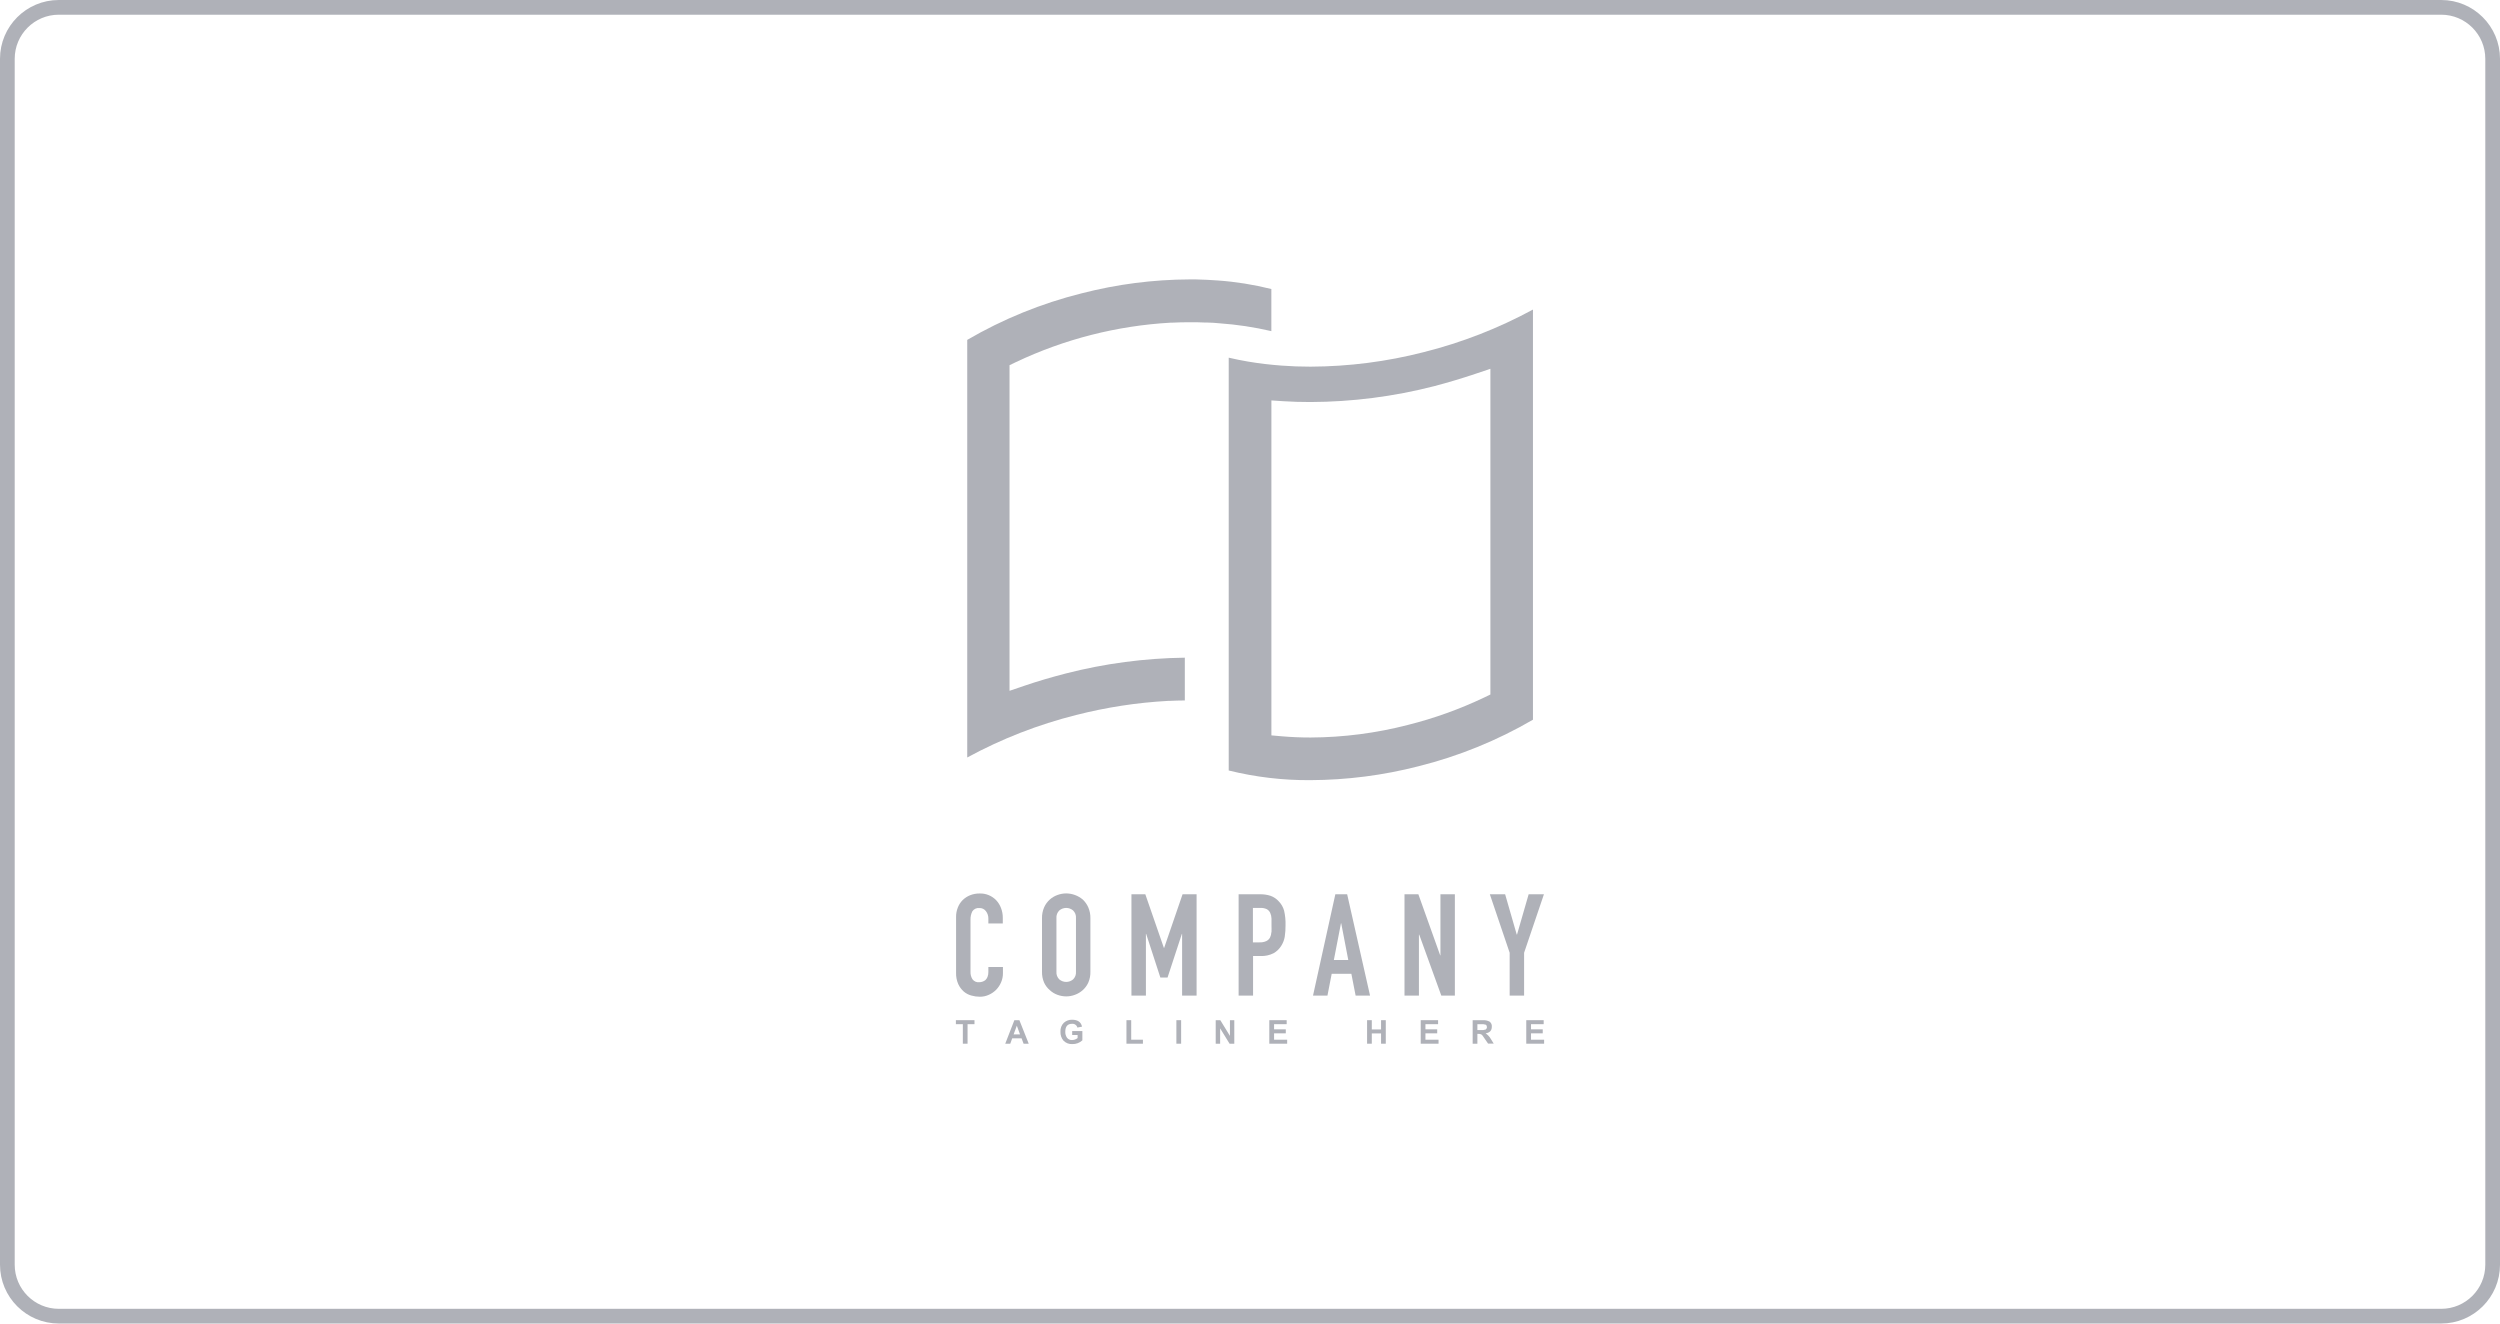
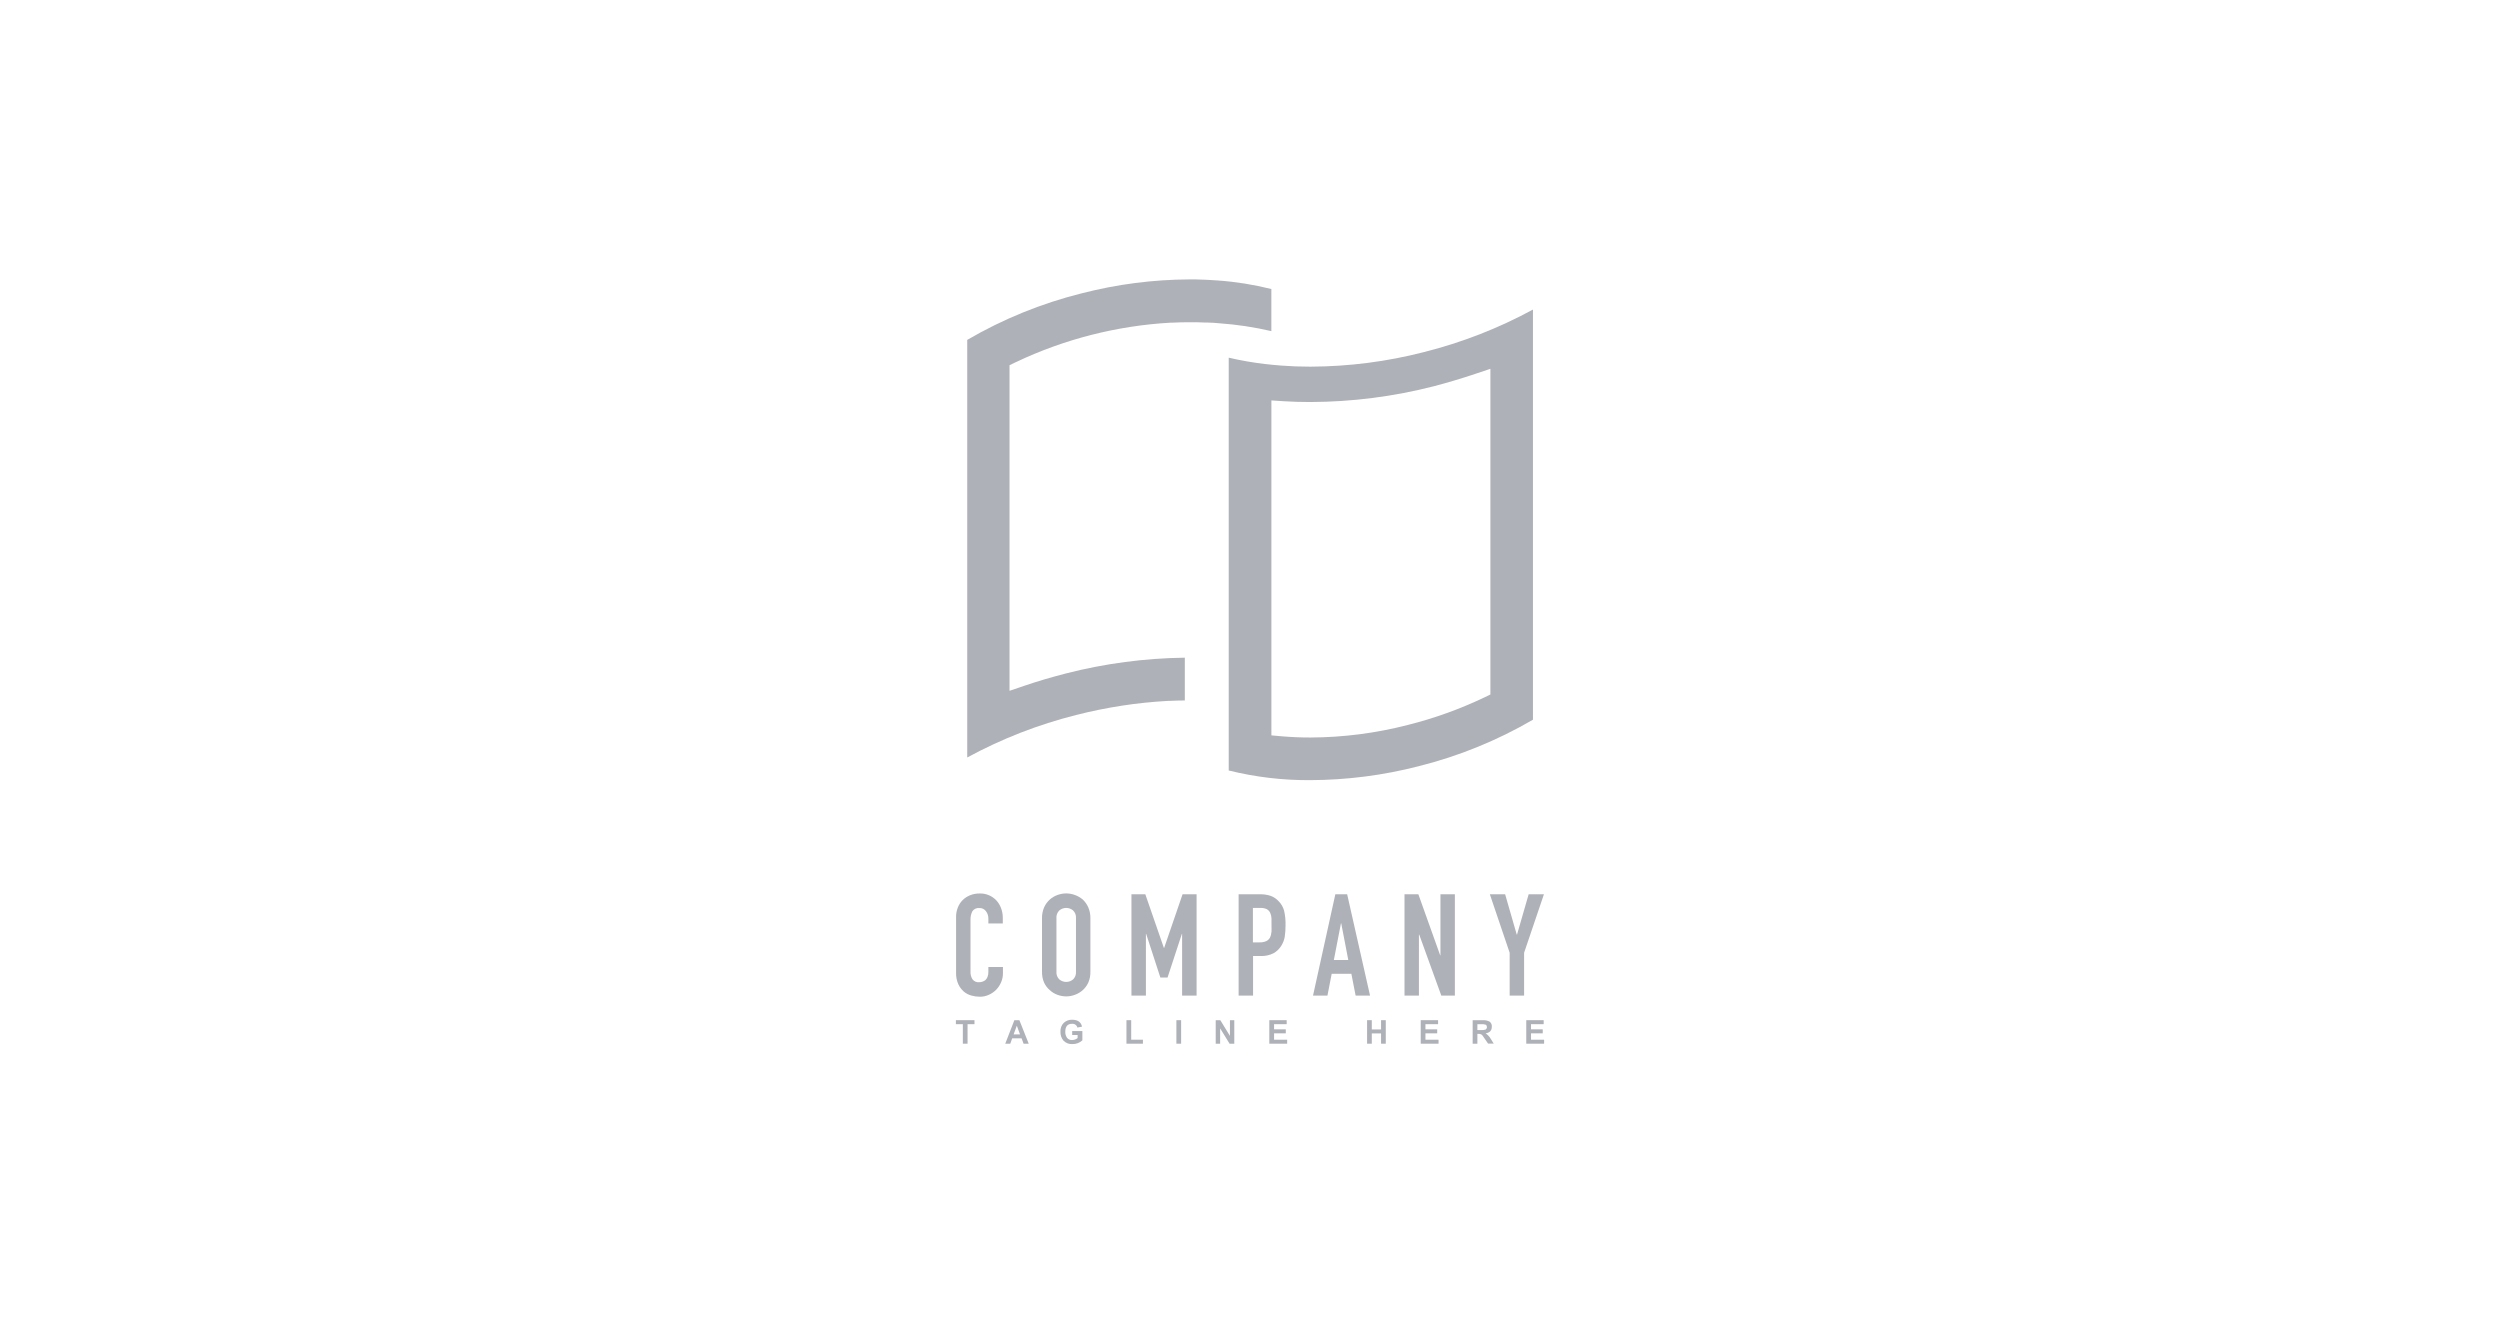
<svg xmlns="http://www.w3.org/2000/svg" width="170" height="90" viewBox="0 0 170 90" fill="none">
-   <rect x="0.5" y="0.5" width="169" height="89" rx="3.5" stroke="#AFB1B8" />
  <path d="M81.977 21.934H82.114C82.367 21.934 82.64 21.96 82.91 21.983C84.103 22.067 85.287 22.245 86.452 22.517V19.654C85.253 19.353 84.03 19.158 82.796 19.071C82.329 19.036 81.83 19.013 81.319 19H80.892C78.417 19.009 75.953 19.327 73.555 19.946C70.825 20.627 68.205 21.693 65.772 23.112V51.509C68.114 50.236 70.607 49.264 73.191 48.617C75.231 48.097 77.317 47.776 79.419 47.661H79.503C79.855 47.643 80.206 47.633 80.568 47.631V44.722C77.837 44.757 75.119 45.118 72.473 45.797C71.494 46.051 70.548 46.326 69.66 46.631L68.648 46.975V24.833L69.08 24.625C72.382 23.059 75.952 22.149 79.596 21.942C79.627 21.94 79.657 21.94 79.688 21.942C80.09 21.922 80.495 21.912 80.892 21.912H81.327H81.347C81.557 21.917 81.767 21.922 81.977 21.934Z" fill="#AFB1B8" />
  <path d="M89.111 24.933C88.446 24.933 87.788 24.91 87.153 24.861C86.394 24.805 85.615 24.714 84.876 24.589C84.426 24.513 83.983 24.422 83.553 24.322V52.394C85.374 52.844 87.243 53.065 89.119 53.05C91.593 53.039 94.057 52.723 96.455 52.106C99.186 51.424 101.807 50.358 104.241 48.94V21.05C101.899 22.322 99.407 23.294 96.824 23.943C94.303 24.591 91.713 24.923 89.111 24.933ZM100.335 25.418L101.347 25.078V47.226L100.915 47.435C99.255 48.224 97.523 48.847 95.741 49.294C93.578 49.853 91.355 50.141 89.121 50.151C88.453 50.151 87.79 50.123 87.148 50.067L86.455 50.006V47.318V27.229L87.262 27.282C87.849 27.32 88.456 27.338 89.116 27.338C91.952 27.328 94.775 26.966 97.522 26.26C98.466 26.011 99.404 25.731 100.335 25.418Z" fill="#AFB1B8" />
  <path d="M67.737 61.212C67.592 61.062 67.416 60.943 67.222 60.865C67.029 60.786 66.82 60.75 66.612 60.757C66.389 60.754 66.168 60.796 65.961 60.879C65.772 60.955 65.6 61.068 65.455 61.212C65.313 61.357 65.201 61.53 65.129 61.721C65.05 61.921 65.01 62.134 65.013 62.349V66.143C65.004 66.41 65.055 66.676 65.162 66.921C65.252 67.116 65.381 67.289 65.541 67.43C65.693 67.558 65.871 67.65 66.063 67.699C66.247 67.751 66.438 67.778 66.629 67.778C66.841 67.78 67.05 67.735 67.241 67.646C67.431 67.563 67.603 67.444 67.747 67.295C67.888 67.148 68.001 66.975 68.079 66.786C68.16 66.595 68.201 66.389 68.2 66.181V65.757H67.209V66.095C67.212 66.21 67.192 66.325 67.15 66.433C67.118 66.514 67.069 66.587 67.006 66.647C66.945 66.696 66.874 66.733 66.799 66.756C66.732 66.778 66.662 66.79 66.591 66.791C66.503 66.802 66.413 66.788 66.331 66.753C66.25 66.717 66.179 66.66 66.126 66.588C66.032 66.436 65.987 66.258 65.994 66.079V62.542C65.988 62.346 66.03 62.151 66.116 61.975C66.167 61.895 66.24 61.831 66.326 61.791C66.412 61.75 66.507 61.735 66.601 61.746C66.687 61.743 66.772 61.761 66.849 61.798C66.926 61.836 66.993 61.891 67.044 61.96C67.155 62.106 67.213 62.285 67.209 62.469V62.797H68.19V62.41C68.192 62.183 68.151 61.958 68.069 61.746C67.995 61.548 67.883 61.366 67.737 61.212Z" fill="#AFB1B8" />
  <path d="M73.629 61.169C73.312 60.902 72.913 60.755 72.5 60.752C72.298 60.753 72.098 60.789 71.909 60.859C71.716 60.928 71.538 61.033 71.385 61.169C71.221 61.317 71.089 61.498 71 61.701C70.9 61.932 70.851 62.183 70.856 62.435V66.074C70.849 66.33 70.898 66.585 71 66.82C71.09 67.015 71.221 67.189 71.385 67.328C71.536 67.469 71.714 67.578 71.909 67.648C72.098 67.718 72.298 67.754 72.5 67.755C72.702 67.755 72.903 67.719 73.092 67.648C73.29 67.577 73.472 67.468 73.629 67.328C73.787 67.186 73.914 67.013 74.003 66.82C74.105 66.585 74.154 66.33 74.147 66.074V62.435C74.152 62.183 74.103 61.932 74.003 61.701C73.915 61.5 73.787 61.319 73.629 61.169ZM73.166 66.074C73.174 66.171 73.161 66.269 73.127 66.36C73.092 66.451 73.038 66.534 72.968 66.601C72.837 66.711 72.672 66.771 72.502 66.771C72.331 66.771 72.166 66.711 72.035 66.601C71.965 66.534 71.911 66.451 71.877 66.36C71.843 66.269 71.829 66.171 71.838 66.074V62.435C71.829 62.339 71.843 62.241 71.877 62.15C71.911 62.059 71.965 61.977 72.035 61.909C72.166 61.799 72.331 61.739 72.502 61.739C72.672 61.739 72.837 61.799 72.968 61.909C73.038 61.977 73.092 62.059 73.127 62.15C73.161 62.241 73.174 62.339 73.166 62.435V66.074Z" fill="#AFB1B8" />
  <path d="M81.368 67.699V60.811H80.414L79.162 64.457H79.144L77.882 60.811H76.938V67.699H77.922V63.509H77.94L78.904 66.471H79.394L80.366 63.509H80.383V67.699H81.368Z" fill="#AFB1B8" />
  <path d="M86.958 61.294C86.807 61.124 86.615 60.994 86.402 60.917C86.171 60.842 85.93 60.806 85.688 60.81H84.226V67.699H85.208V65.009H85.714C86.02 65.023 86.325 64.958 86.599 64.821C86.822 64.697 87.008 64.515 87.138 64.294C87.251 64.111 87.328 63.907 87.363 63.694C87.402 63.435 87.419 63.173 87.416 62.911C87.426 62.58 87.393 62.249 87.32 61.927C87.254 61.688 87.13 61.471 86.958 61.294ZM86.452 63.394C86.448 63.519 86.417 63.641 86.361 63.753C86.305 63.859 86.216 63.943 86.108 63.994C85.963 64.059 85.804 64.089 85.645 64.081H85.198V61.739H85.703C85.856 61.731 86.008 61.761 86.146 61.825C86.248 61.883 86.328 61.972 86.376 62.079C86.43 62.2 86.459 62.331 86.462 62.463C86.462 62.608 86.462 62.761 86.462 62.921C86.462 63.081 86.472 63.247 86.462 63.394H86.452Z" fill="#AFB1B8" />
  <path d="M91.607 60.811H90.803L89.285 67.699H90.267L90.555 66.219H91.893L92.182 67.699H93.163L91.607 60.811ZM90.702 65.281L91.185 62.784H91.203L91.683 65.281H90.702Z" fill="#AFB1B8" />
  <path d="M97.95 64.961H97.932L96.449 60.811H95.506V67.699H96.487V63.557H96.508L98.008 67.699H98.931V60.811H97.95V64.961Z" fill="#AFB1B8" />
  <path d="M103.948 60.811L103.158 63.549H103.138L102.349 60.811H101.309L102.657 64.788V67.699H103.639V64.788L104.987 60.811H103.948Z" fill="#AFB1B8" />
  <path d="M65 69.644H65.473V70.972H65.794V69.644H66.265V69.372H65V69.644Z" fill="#AFB1B8" />
  <path d="M68.977 69.372L68.357 70.972H68.698L68.83 70.608H69.468L69.604 70.972H69.953L69.318 69.372H68.977ZM68.926 70.339L69.144 69.746L69.361 70.339H68.926Z" fill="#AFB1B8" />
  <path d="M72.908 70.382H73.277V70.588C73.169 70.675 73.036 70.722 72.898 70.723C72.833 70.727 72.769 70.715 72.71 70.688C72.651 70.661 72.599 70.621 72.559 70.57C72.474 70.448 72.432 70.302 72.44 70.153C72.44 69.797 72.594 69.619 72.9 69.619C72.981 69.611 73.062 69.632 73.128 69.679C73.194 69.726 73.242 69.795 73.262 69.874L73.578 69.812C73.51 69.5 73.285 69.342 72.9 69.342C72.695 69.337 72.495 69.41 72.341 69.548C72.261 69.628 72.198 69.724 72.159 69.83C72.119 69.936 72.103 70.05 72.111 70.163C72.102 70.382 72.175 70.597 72.316 70.764C72.394 70.844 72.489 70.907 72.594 70.948C72.699 70.988 72.811 71.005 72.923 70.998C73.173 71.004 73.416 70.913 73.601 70.743V70.113H72.908V70.382Z" fill="#AFB1B8" />
  <path d="M76.922 69.372H76.599V70.972H77.719V70.7H76.922V69.372Z" fill="#AFB1B8" />
  <path d="M80.317 69.372H79.994V70.972H80.317V69.372Z" fill="#AFB1B8" />
  <path d="M83.636 70.441L82.981 69.372H82.668V70.972H82.969V69.927L83.611 70.972H83.932V69.372H83.636V70.441Z" fill="#AFB1B8" />
  <path d="M86.637 70.267H87.434V69.995H86.637V69.644H87.494V69.372H86.313V70.972H87.527V70.7H86.637V70.267Z" fill="#AFB1B8" />
  <path d="M93.912 70.003H93.282V69.372H92.961V70.972H93.282V70.273H93.912V70.972H94.233V69.372H93.912V70.003Z" fill="#AFB1B8" />
  <path d="M96.93 70.267H97.73V69.995H96.93V69.644H97.79V69.372H96.609V70.972H97.821V70.7H96.93V70.267Z" fill="#AFB1B8" />
  <path d="M101.023 70.268C101.302 70.224 101.443 70.077 101.443 69.823C101.452 69.755 101.441 69.686 101.414 69.623C101.386 69.56 101.342 69.506 101.287 69.467C101.142 69.394 100.98 69.361 100.819 69.373H100.141V70.972H100.462V70.303H100.525C100.594 70.299 100.662 70.311 100.725 70.339C100.772 70.368 100.811 70.408 100.839 70.456L101.188 70.964H101.572L101.378 70.652C101.292 70.497 101.17 70.366 101.023 70.268ZM100.7 70.046H100.462V69.645H100.715C100.825 69.636 100.936 69.649 101.041 69.683C101.065 69.704 101.083 69.729 101.095 69.758C101.107 69.787 101.113 69.818 101.112 69.849C101.11 69.88 101.102 69.911 101.087 69.939C101.072 69.966 101.051 69.99 101.026 70.008C100.92 70.041 100.81 70.054 100.7 70.046Z" fill="#AFB1B8" />
  <path d="M104.109 70.267H104.906V69.995H104.109V69.644H104.97V69.372H103.786V70.972H105V70.7H104.109V70.267Z" fill="#AFB1B8" />
</svg>
